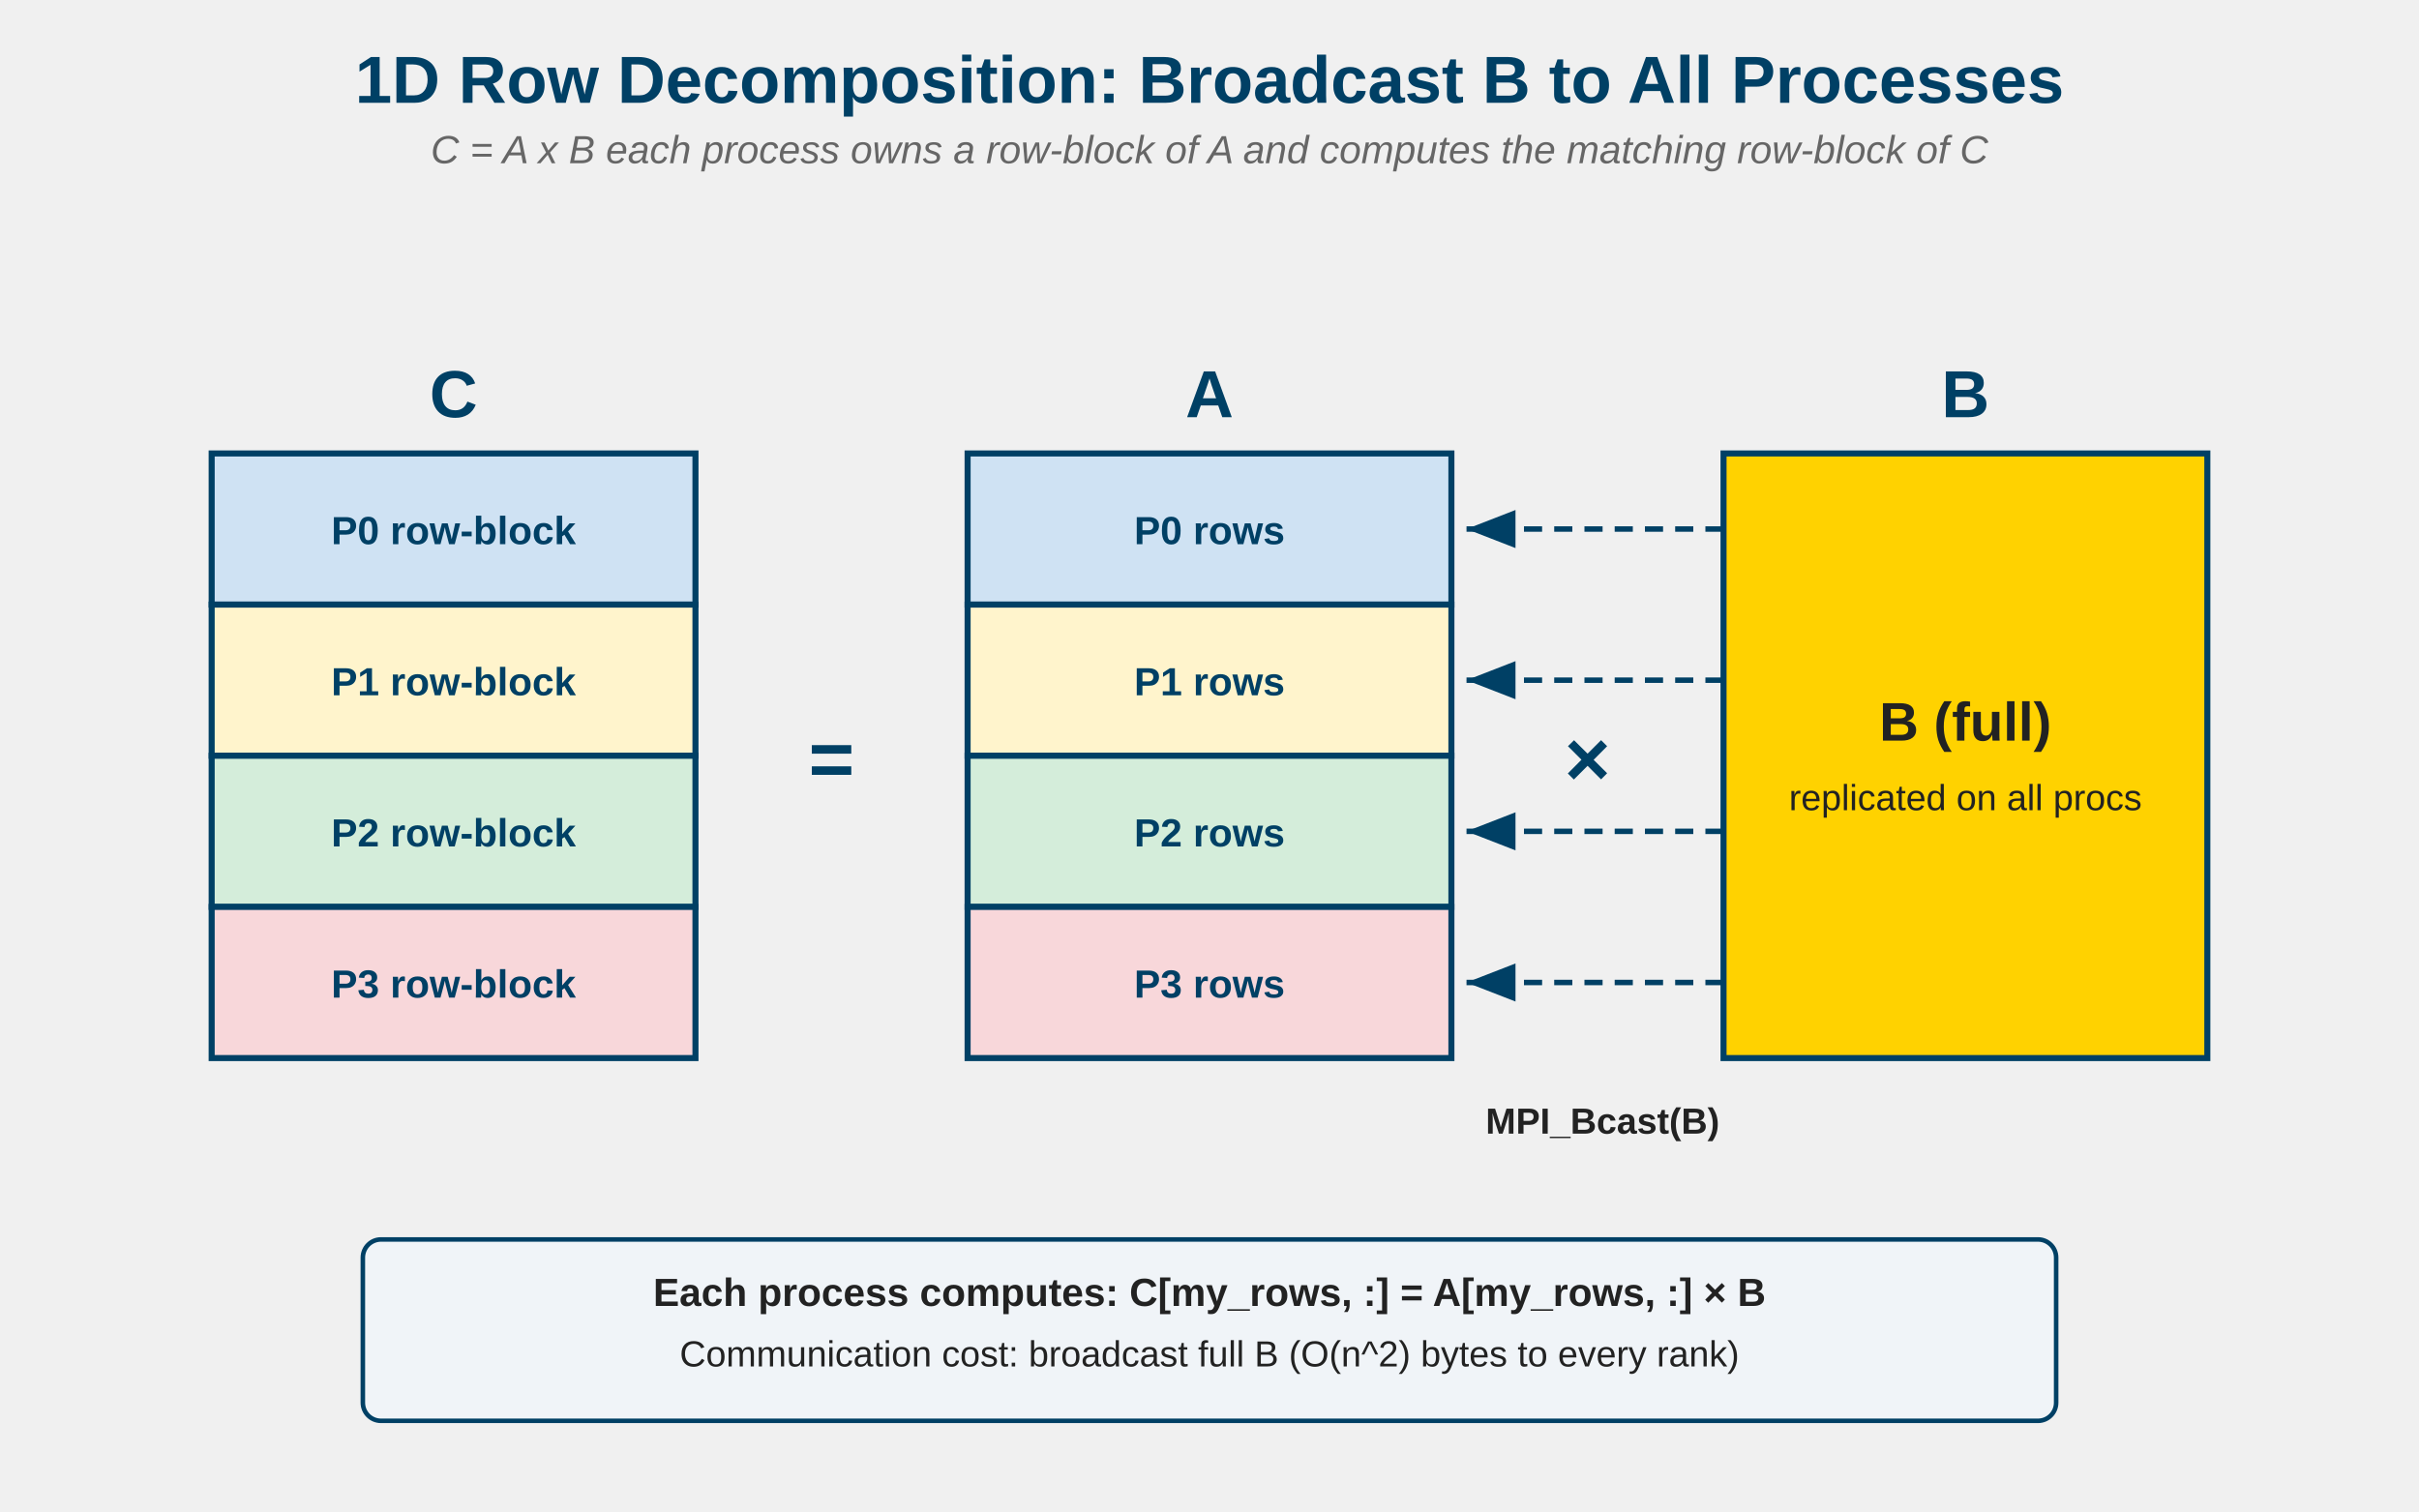
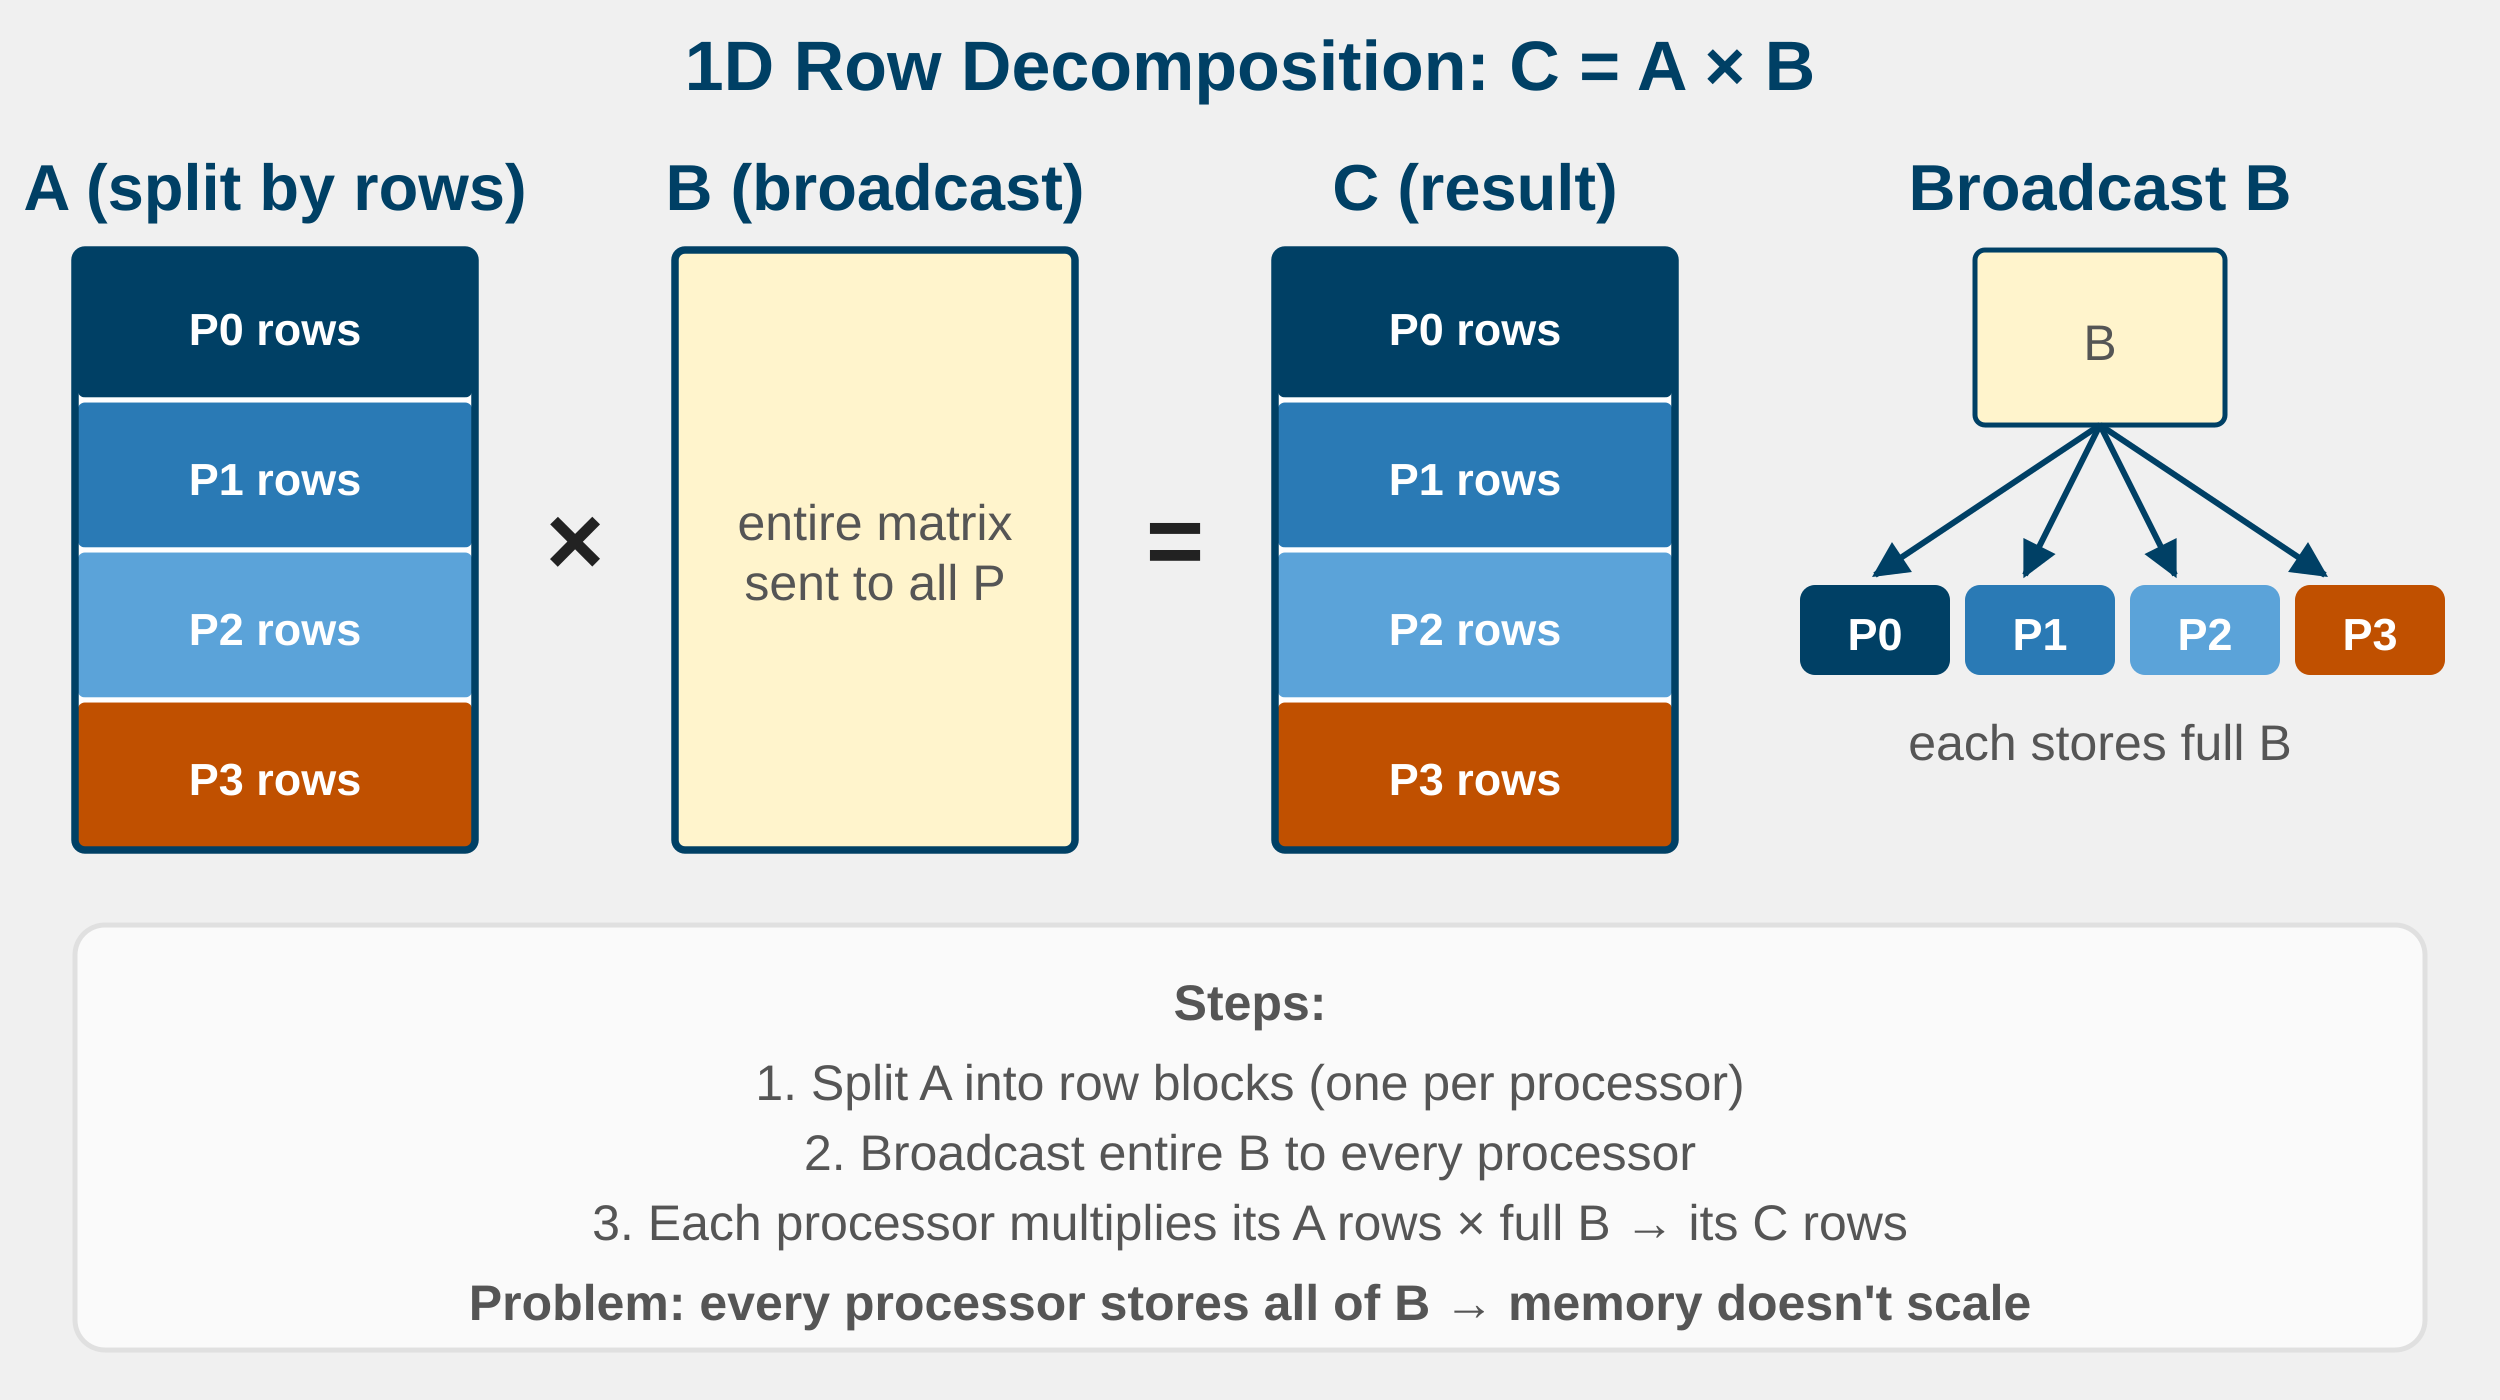
- <svg xmlns="http://www.w3.org/2000/svg" viewBox="0 0 800 500">
+ <svg xmlns="http://www.w3.org/2000/svg" viewBox="0 0 500 280">
+   <style>
+     text { font-family: Arial, Helvetica, sans-serif; fill: #222; }
+     .title { font-size: 14px; font-weight: bold; fill: #004065; }
+     .label { font-size: 13px; font-weight: bold; fill: #004065; }
+     .small { font-size: 10px; fill: #555; }
+     .proc { font-size: 9px; fill: white; font-weight: bold; }
+     .mat-border { fill: none; stroke: #004065; stroke-width: 1.5; }
+   </style>
  <defs>
-     <marker id="arr1d" markerWidth="9" markerHeight="7" refX="9" refY="3.5" orient="auto">
-       <path d="M0,0 L9,3.5 L0,7 Z" fill="#004065" />
+     <marker id="arrow" viewBox="0 0 10 10" refX="9" refY="5" markerWidth="6" markerHeight="6" orient="auto-start-reverse">
+       <path d="M 0 0 L 10 5 L 0 10 z" fill="#004065" />
    </marker>
  </defs>
-   <style>
-     text { font-family: 'Helvetica Neue', Arial, sans-serif; fill: #222; }
-     .title { font-size: 22px; font-weight: bold; fill: #004065; }
-     .sub { font-size: 13px; fill: #666; font-style: italic; }
-     .mlab { font-size: 22px; font-weight: bold; fill: #004065; }
-     .eq { font-size: 26px; font-weight: bold; fill: #004065; }
-     .p0 { fill: #cfe2f3; stroke: #004065; stroke-width: 2; }
-     .p1 { fill: #fff4cc; stroke: #004065; stroke-width: 2; }
-     .p2 { fill: #d4edda; stroke: #004065; stroke-width: 2; }
-     .p3 { fill: #f8d7da; stroke: #004065; stroke-width: 2; }
-     .bfill { fill: #FFD200; stroke: #004065; stroke-width: 2; }
-     .plab { font-size: 13px; font-weight: bold; fill: #004065; }
-     .bcast { stroke: #004065; stroke-width: 1.8; fill: none; stroke-dasharray: 6,4; }
-     .note { font-size: 12px; fill: #666; font-style: italic; }
-   </style>
-   <text x="400" y="34" class="title" text-anchor="middle">1D Row Decomposition: Broadcast B to All Processes</text>
-   <text x="400" y="54" class="sub" text-anchor="middle">C = A x B     each process owns a row-block of A and computes the matching row-block of C</text>
-   <text x="150" y="138" class="mlab" text-anchor="middle">C</text>
-   <rect x="70" y="150" width="160" height="50" class="p0" />
-   <text x="150" y="180" class="plab" text-anchor="middle">P0 row-block</text>
-   <rect x="70" y="200" width="160" height="50" class="p1" />
-   <text x="150" y="230" class="plab" text-anchor="middle">P1 row-block</text>
-   <rect x="70" y="250" width="160" height="50" class="p2" />
-   <text x="150" y="280" class="plab" text-anchor="middle">P2 row-block</text>
-   <rect x="70" y="300" width="160" height="50" class="p3" />
-   <text x="150" y="330" class="plab" text-anchor="middle">P3 row-block</text>
-   <text x="275" y="260" class="eq" text-anchor="middle">=</text>
-   <text x="400" y="138" class="mlab" text-anchor="middle">A</text>
-   <rect x="320" y="150" width="160" height="50" class="p0" />
-   <text x="400" y="180" class="plab" text-anchor="middle">P0 rows</text>
-   <rect x="320" y="200" width="160" height="50" class="p1" />
-   <text x="400" y="230" class="plab" text-anchor="middle">P1 rows</text>
-   <rect x="320" y="250" width="160" height="50" class="p2" />
-   <text x="400" y="280" class="plab" text-anchor="middle">P2 rows</text>
-   <rect x="320" y="300" width="160" height="50" class="p3" />
-   <text x="400" y="330" class="plab" text-anchor="middle">P3 rows</text>
-   <text x="525" y="260" class="eq" text-anchor="middle">×</text>
-   <text x="650" y="138" class="mlab" text-anchor="middle">B</text>
-   <rect x="570" y="150" width="160" height="200" class="bfill" />
-   <text x="650" y="245" font-size="18" font-weight="bold" fill="#004065" text-anchor="middle">B (full)</text>
-   <text x="650" y="268" font-size="12" fill="#004065" text-anchor="middle">replicated on all procs</text>
-   <line x1="570" y1="175" x2="485" y2="175" class="bcast" marker-end="url(#arr1d)" />
-   <line x1="570" y1="225" x2="485" y2="225" class="bcast" marker-end="url(#arr1d)" />
-   <line x1="570" y1="275" x2="485" y2="275" class="bcast" marker-end="url(#arr1d)" />
-   <line x1="570" y1="325" x2="485" y2="325" class="bcast" marker-end="url(#arr1d)" />
-   <text x="530" y="375" font-size="12" font-weight="bold" fill="#004065" text-anchor="middle">MPI_Bcast(B)</text>
-   <rect x="120" y="410" width="560" height="60" rx="6" fill="#f0f4f8" stroke="#004065" stroke-width="1.5" />
-   <text x="400" y="432" font-size="13" font-weight="bold" fill="#004065" text-anchor="middle">Each process computes: C[my_rows, :] = A[my_rows, :] × B</text>
-   <text x="400" y="452" font-size="12" fill="#555" text-anchor="middle">Communication cost: broadcast full B  (O(n^2) bytes to every rank)</text>
+   <text x="250" y="18" class="title" text-anchor="middle">1D Row Decomposition: C = A × B</text>
+   <text x="55" y="42" class="label" text-anchor="middle">A (split by rows)</text>
+   <rect x="15" y="50" width="80" height="30" fill="#004065" stroke="white" stroke-width="1" rx="2" />
+   <text x="55" y="69" class="proc" text-anchor="middle">P0 rows</text>
+   <rect x="15" y="80" width="80" height="30" fill="#2a7ab5" stroke="white" stroke-width="1" rx="2" />
+   <text x="55" y="99" class="proc" text-anchor="middle">P1 rows</text>
+   <rect x="15" y="110" width="80" height="30" fill="#5ba3d9" stroke="white" stroke-width="1" rx="2" />
+   <text x="55" y="129" class="proc" text-anchor="middle">P2 rows</text>
+   <rect x="15" y="140" width="80" height="30" fill="#c05000" stroke="white" stroke-width="1" rx="2" />
+   <text x="55" y="159" class="proc" text-anchor="middle">P3 rows</text>
+   <rect x="15" y="50" width="80" height="120" class="mat-border" rx="2" />
+   <text x="115" y="115" font-size="20" font-weight="bold" fill="#222" text-anchor="middle">×</text>
+   <text x="175" y="42" class="label" text-anchor="middle">B (broadcast)</text>
+   <rect x="135" y="50" width="80" height="120" fill="#fff4cc" stroke="#004065" stroke-width="1.5" rx="2" />
+   <text x="175" y="108" class="small" text-anchor="middle">entire matrix</text>
+   <text x="175" y="120" class="small" text-anchor="middle">sent to all P</text>
+   <text x="235" y="115" font-size="20" font-weight="bold" fill="#222" text-anchor="middle">=</text>
+   <text x="295" y="42" class="label" text-anchor="middle">C (result)</text>
+   <rect x="255" y="50" width="80" height="30" fill="#004065" stroke="white" stroke-width="1" rx="2" />
+   <text x="295" y="69" class="proc" text-anchor="middle">P0 rows</text>
+   <rect x="255" y="80" width="80" height="30" fill="#2a7ab5" stroke="white" stroke-width="1" rx="2" />
+   <text x="295" y="99" class="proc" text-anchor="middle">P1 rows</text>
+   <rect x="255" y="110" width="80" height="30" fill="#5ba3d9" stroke="white" stroke-width="1" rx="2" />
+   <text x="295" y="129" class="proc" text-anchor="middle">P2 rows</text>
+   <rect x="255" y="140" width="80" height="30" fill="#c05000" stroke="white" stroke-width="1" rx="2" />
+   <text x="295" y="159" class="proc" text-anchor="middle">P3 rows</text>
+   <rect x="255" y="50" width="80" height="120" class="mat-border" rx="2" />
+   <text x="420" y="42" class="label" text-anchor="middle">Broadcast B</text>
+   <rect x="395" y="50" width="50" height="35" fill="#fff4cc" stroke="#004065" stroke-width="1" rx="2" />
+   <text x="420" y="72" class="small" text-anchor="middle">B</text>
+   <line x1="420" y1="85" x2="375" y2="115" stroke="#004065" stroke-width="1.2" marker-end="url(#arrow)" />
+   <line x1="420" y1="85" x2="405" y2="115" stroke="#004065" stroke-width="1.2" marker-end="url(#arrow)" />
+   <line x1="420" y1="85" x2="435" y2="115" stroke="#004065" stroke-width="1.2" marker-end="url(#arrow)" />
+   <line x1="420" y1="85" x2="465" y2="115" stroke="#004065" stroke-width="1.2" marker-end="url(#arrow)" />
+   <rect x="360" y="117" width="30" height="18" fill="#004065" rx="3" />
+   <text x="375" y="130" class="proc" text-anchor="middle">P0</text>
+   <rect x="393" y="117" width="30" height="18" fill="#2a7ab5" rx="3" />
+   <text x="408" y="130" class="proc" text-anchor="middle">P1</text>
+   <rect x="426" y="117" width="30" height="18" fill="#5ba3d9" rx="3" />
+   <text x="441" y="130" class="proc" text-anchor="middle">P2</text>
+   <rect x="459" y="117" width="30" height="18" fill="#c05000" rx="3" />
+   <text x="474" y="130" class="proc" text-anchor="middle">P3</text>
+   <text x="420" y="152" class="small" text-anchor="middle">each stores full B</text>
+   <rect x="15" y="185" width="470" height="85" rx="6" fill="#fafafa" stroke="#e0e0e0" />
+   <text x="250" y="204" class="small" text-anchor="middle" font-weight="bold" fill="#004065">Steps:</text>
+   <text x="250" y="220" class="small" text-anchor="middle">1. Split A into row blocks (one per processor)</text>
+   <text x="250" y="234" class="small" text-anchor="middle">2. Broadcast entire B to every processor</text>
+   <text x="250" y="248" class="small" text-anchor="middle">3. Each processor multiplies its A rows × full B → its C rows</text>
+   <text x="250" y="264" class="small" text-anchor="middle" fill="#c05000" font-weight="bold">Problem: every processor stores all of B → memory doesn't scale</text>
</svg>
